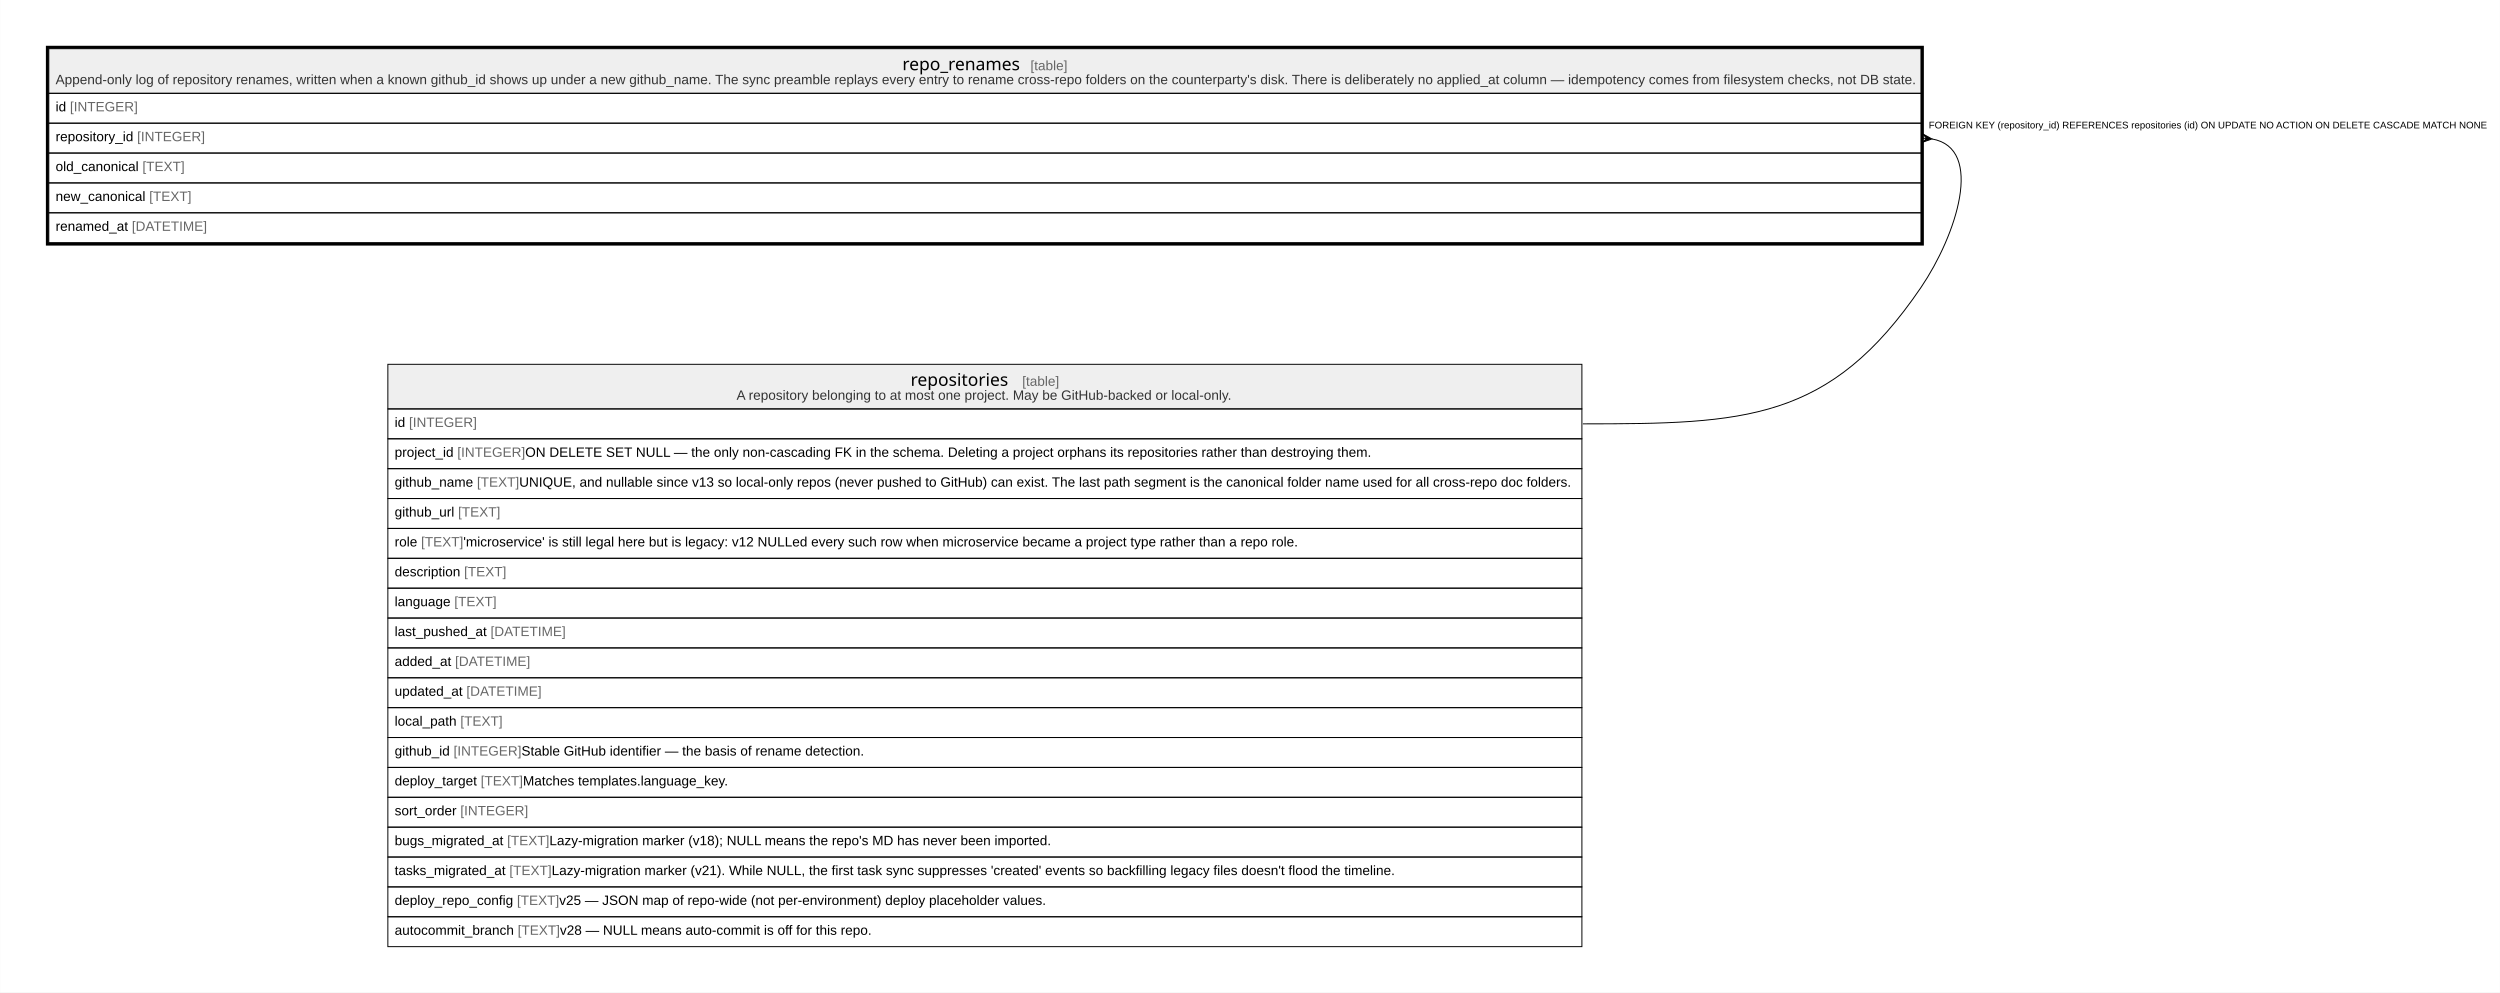
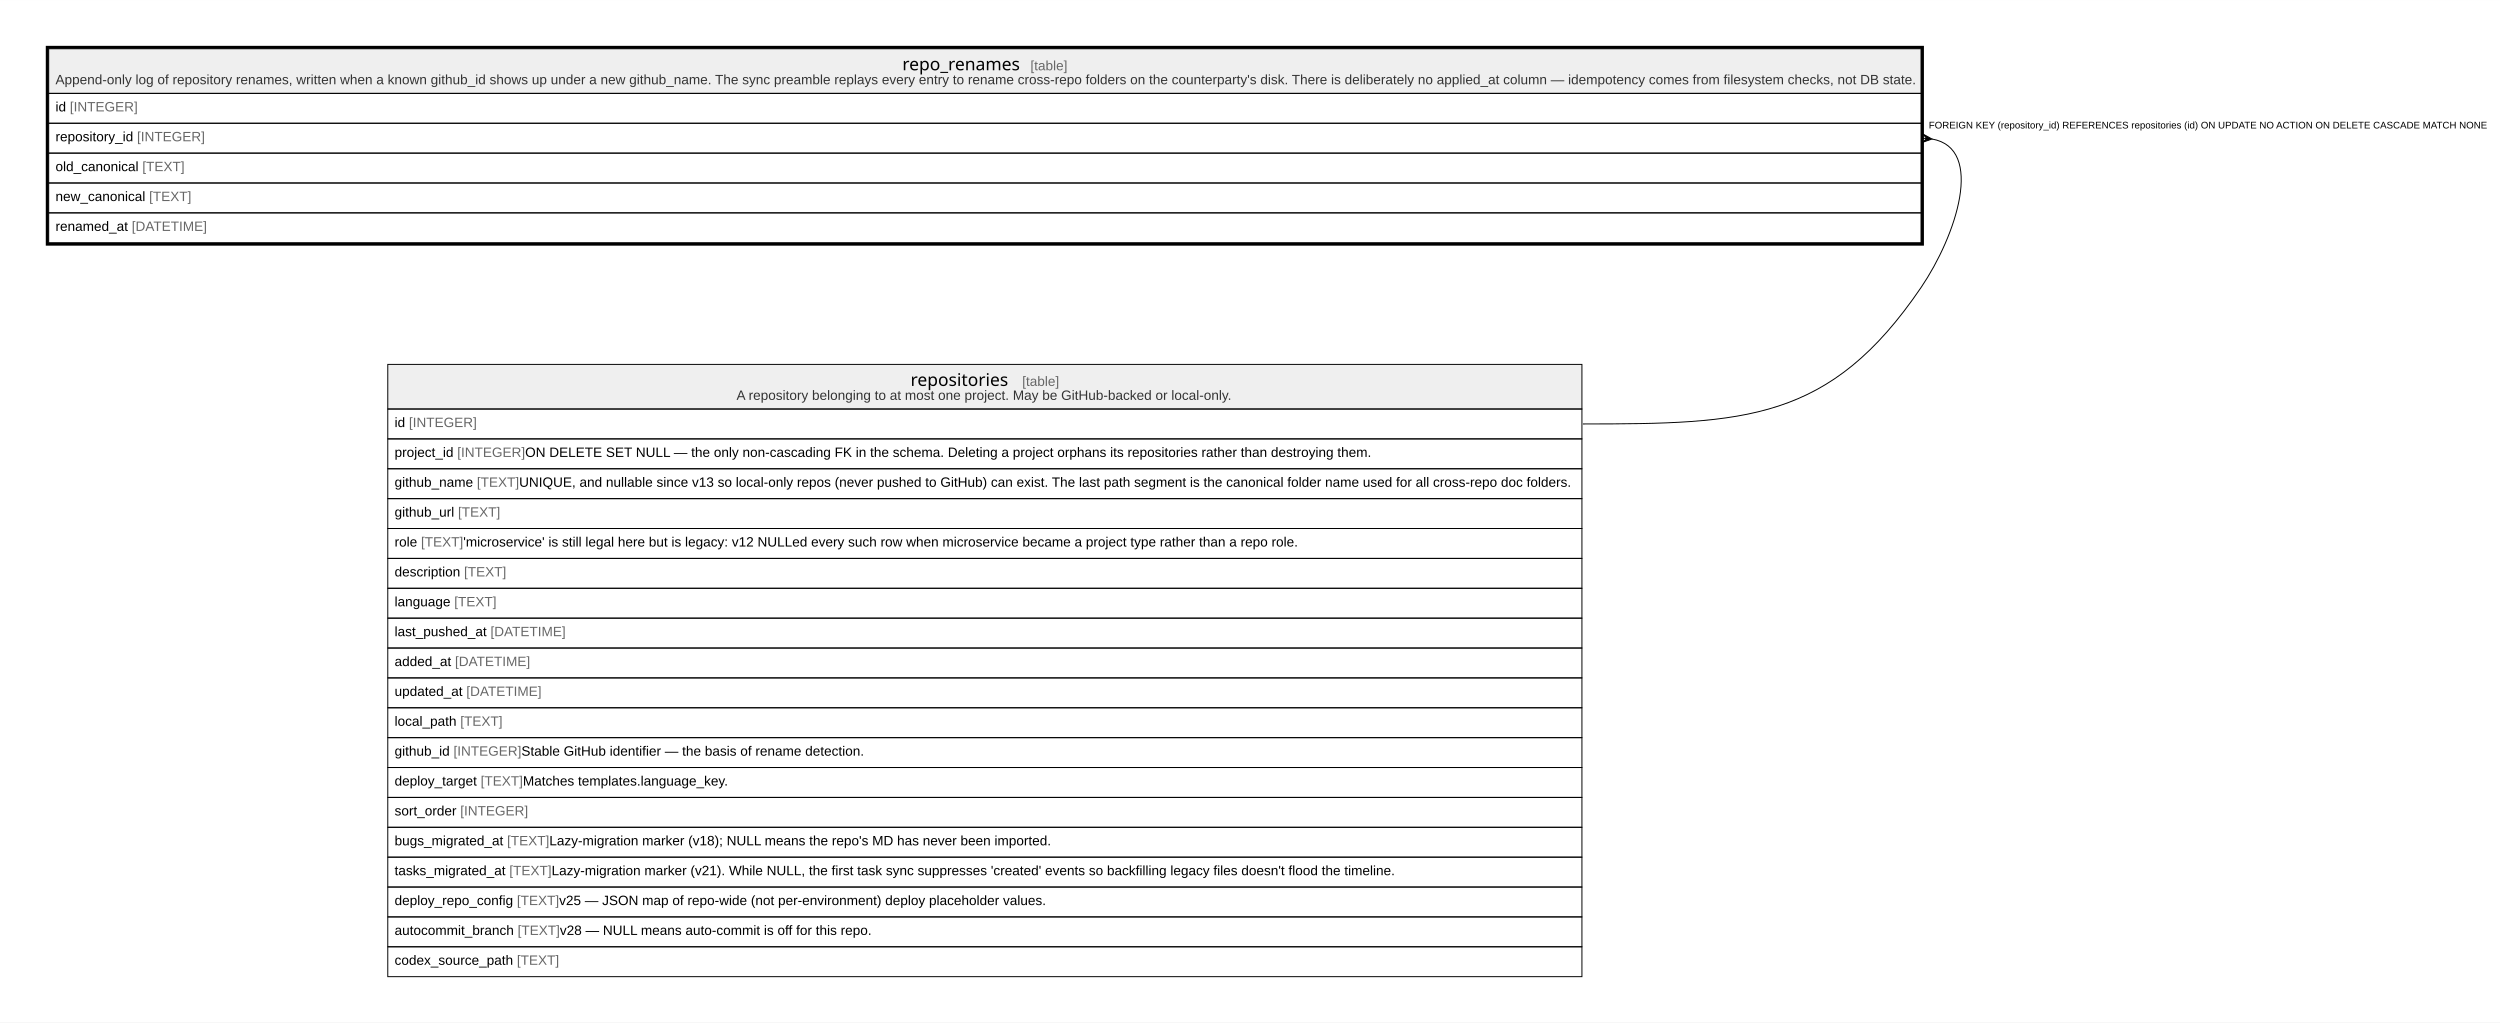
- <svg xmlns="http://www.w3.org/2000/svg" width="2577pt" height="1023pt" viewBox="0.00 0.00 2577.28 1023.20">
-   <g id="graph0" class="graph" transform="scale(1 1) rotate(0) translate(4 1019.2)">
-     <polygon fill="white" stroke="none" points="-4,4 -4,-1019.2 2573.28,-1019.2 2573.28,4 -4,4" />
+ <svg xmlns="http://www.w3.org/2000/svg" width="2577pt" height="1054pt" viewBox="0.00 0.00 2577.28 1054.00">
+   <g id="graph0" class="graph" transform="scale(1 1) rotate(0) translate(4 1050)">
+     <polygon fill="white" stroke="none" points="-4,4 -4,-1050 2573.28,-1050 2573.28,4 -4,4" />
    <g id="node1" class="node">
-       <polygon fill="#efefef" stroke="none" points="46.2,-923 46.2,-969 1976.4,-969 1976.4,-923 46.2,-923" />
-       <polygon fill="none" stroke="black" points="46.2,-923 46.2,-969 1976.4,-969 1976.4,-923 46.2,-923" />
-       <text text-anchor="start" x="926.2" y="-946.8" font-family="Arial Bold" font-size="18.00">repo_renames</text>
-       <text text-anchor="start" x="1027.15" y="-946.8" font-family="Arial" font-size="14.00">    </text>
-       <text text-anchor="start" x="1058.27" y="-946.8" font-family="Arial" font-size="14.00" fill="#666666">[table]</text>
-       <text text-anchor="start" x="53.2" y="-932.4" font-family="Arial" font-size="14.00" fill="#333333">Append-only log of repository renames, written when a known github_id shows up under a new github_name. The sync preamble replays every entry to rename cross-repo folders on the counterparty's disk. There is deliberately no applied_at column — idempotency comes from filesystem checks, not DB state.</text>
+       <polygon fill="#efefef" stroke="none" points="46.2,-953.8 46.2,-999.8 1976.4,-999.8 1976.4,-953.8 46.2,-953.8" />
+       <polygon fill="none" stroke="black" points="46.2,-953.8 46.2,-999.8 1976.4,-999.8 1976.4,-953.8 46.2,-953.8" />
+       <text text-anchor="start" x="926.2" y="-977.6" font-family="Arial Bold" font-size="18.00">repo_renames</text>
+       <text text-anchor="start" x="1027.15" y="-977.6" font-family="Arial" font-size="14.00">    </text>
+       <text text-anchor="start" x="1058.27" y="-977.6" font-family="Arial" font-size="14.00" fill="#666666">[table]</text>
+       <text text-anchor="start" x="53.2" y="-963.2" font-family="Arial" font-size="14.00" fill="#333333">Append-only log of repository renames, written when a known github_id shows up under a new github_name. The sync preamble replays every entry to rename cross-repo folders on the counterparty's disk. There is deliberately no applied_at column — idempotency comes from filesystem checks, not DB state.</text>
+       <polygon fill="none" stroke="black" points="46.2,-923 46.2,-953.8 1976.4,-953.8 1976.4,-923 46.2,-923" />
+       <text text-anchor="start" x="53.2" y="-935.2" font-family="Arial" font-size="14.00">id </text>
+       <text text-anchor="start" x="67.99" y="-935.2" font-family="Arial" font-size="14.00" fill="#666666">[INTEGER]</text>
      <polygon fill="none" stroke="black" points="46.2,-892.2 46.2,-923 1976.4,-923 1976.4,-892.2 46.2,-892.2" />
-       <text text-anchor="start" x="53.2" y="-904.4" font-family="Arial" font-size="14.00">id </text>
-       <text text-anchor="start" x="67.99" y="-904.4" font-family="Arial" font-size="14.00" fill="#666666">[INTEGER]</text>
+       <text text-anchor="start" x="53.2" y="-904.4" font-family="Arial" font-size="14.00">repository_id </text>
+       <text text-anchor="start" x="137.24" y="-904.4" font-family="Arial" font-size="14.00" fill="#666666">[INTEGER]</text>
      <polygon fill="none" stroke="black" points="46.2,-861.4 46.2,-892.2 1976.4,-892.2 1976.4,-861.4 46.2,-861.4" />
-       <text text-anchor="start" x="53.2" y="-873.6" font-family="Arial" font-size="14.00">repository_id </text>
-       <text text-anchor="start" x="137.24" y="-873.6" font-family="Arial" font-size="14.00" fill="#666666">[INTEGER]</text>
+       <text text-anchor="start" x="53.2" y="-873.6" font-family="Arial" font-size="14.00">old_canonical </text>
+       <text text-anchor="start" x="142.71" y="-873.6" font-family="Arial" font-size="14.00" fill="#666666">[TEXT]</text>
      <polygon fill="none" stroke="black" points="46.2,-830.6 46.2,-861.4 1976.4,-861.4 1976.4,-830.6 46.2,-830.6" />
-       <text text-anchor="start" x="53.2" y="-842.8" font-family="Arial" font-size="14.00">old_canonical </text>
-       <text text-anchor="start" x="142.71" y="-842.8" font-family="Arial" font-size="14.00" fill="#666666">[TEXT]</text>
+       <text text-anchor="start" x="53.2" y="-842.8" font-family="Arial" font-size="14.00">new_canonical </text>
+       <text text-anchor="start" x="149.71" y="-842.8" font-family="Arial" font-size="14.00" fill="#666666">[TEXT]</text>
      <polygon fill="none" stroke="black" points="46.2,-799.8 46.2,-830.6 1976.4,-830.6 1976.4,-799.8 46.2,-799.8" />
-       <text text-anchor="start" x="53.2" y="-812" font-family="Arial" font-size="14.00">new_canonical </text>
-       <text text-anchor="start" x="149.71" y="-812" font-family="Arial" font-size="14.00" fill="#666666">[TEXT]</text>
-       <polygon fill="none" stroke="black" points="46.2,-769 46.2,-799.8 1976.4,-799.8 1976.4,-769 46.2,-769" />
-       <text text-anchor="start" x="53.2" y="-781.2" font-family="Arial" font-size="14.00">renamed_at </text>
-       <text text-anchor="start" x="131.81" y="-781.2" font-family="Arial" font-size="14.00" fill="#666666">[DATETIME]</text>
-       <polygon fill="none" stroke="black" stroke-width="3" points="44.7,-767.5 44.7,-970.5 1977.9,-970.5 1977.9,-767.5 44.7,-767.5" />
+       <text text-anchor="start" x="53.2" y="-812" font-family="Arial" font-size="14.00">renamed_at </text>
+       <text text-anchor="start" x="131.81" y="-812" font-family="Arial" font-size="14.00" fill="#666666">[DATETIME]</text>
+       <polygon fill="none" stroke="black" stroke-width="3" points="44.7,-798.3 44.7,-1001.3 1977.9,-1001.3 1977.9,-798.3 44.7,-798.3" />
    </g>
    <g id="node2" class="node">
-       <polygon fill="#efefef" stroke="none" points="395.77,-597.6 395.77,-643.6 1626.83,-643.6 1626.83,-597.6 395.77,-597.6" />
-       <polygon fill="none" stroke="black" points="395.77,-597.6 395.77,-643.6 1626.83,-643.6 1626.83,-597.6 395.77,-597.6" />
-       <text text-anchor="start" x="934.68" y="-621.4" font-family="Arial Bold" font-size="18.00">repositories</text>
-       <text text-anchor="start" x="1018.66" y="-621.4" font-family="Arial" font-size="14.00">    </text>
-       <text text-anchor="start" x="1049.78" y="-621.4" font-family="Arial" font-size="14.00" fill="#666666">[table]</text>
-       <text text-anchor="start" x="755.28" y="-607" font-family="Arial" font-size="14.00" fill="#333333">A repository belonging to at most one project. May be GitHub-backed or local-only.</text>
+       <polygon fill="#efefef" stroke="none" points="395.77,-628.4 395.77,-674.4 1626.83,-674.4 1626.83,-628.4 395.77,-628.4" />
+       <polygon fill="none" stroke="black" points="395.77,-628.4 395.77,-674.4 1626.83,-674.4 1626.83,-628.4 395.77,-628.4" />
+       <text text-anchor="start" x="934.68" y="-652.2" font-family="Arial Bold" font-size="18.00">repositories</text>
+       <text text-anchor="start" x="1018.66" y="-652.2" font-family="Arial" font-size="14.00">    </text>
+       <text text-anchor="start" x="1049.78" y="-652.2" font-family="Arial" font-size="14.00" fill="#666666">[table]</text>
+       <text text-anchor="start" x="755.28" y="-637.8" font-family="Arial" font-size="14.00" fill="#333333">A repository belonging to at most one project. May be GitHub-backed or local-only.</text>
+       <polygon fill="none" stroke="black" points="395.77,-597.6 395.77,-628.4 1626.83,-628.4 1626.83,-597.6 395.77,-597.6" />
+       <text text-anchor="start" x="402.77" y="-609.8" font-family="Arial" font-size="14.00">id </text>
+       <text text-anchor="start" x="417.56" y="-609.8" font-family="Arial" font-size="14.00" fill="#666666">[INTEGER]</text>
      <polygon fill="none" stroke="black" points="395.77,-566.8 395.77,-597.6 1626.83,-597.6 1626.83,-566.8 395.77,-566.8" />
-       <text text-anchor="start" x="402.77" y="-579" font-family="Arial" font-size="14.00">id </text>
-       <text text-anchor="start" x="417.56" y="-579" font-family="Arial" font-size="14.00" fill="#666666">[INTEGER]</text>
+       <text text-anchor="start" x="402.77" y="-579" font-family="Arial" font-size="14.00">project_id </text>
+       <text text-anchor="start" x="467.36" y="-579" font-family="Arial" font-size="14.00" fill="#666666">[INTEGER]</text>
+       <text text-anchor="start" x="537.37" y="-579" font-family="Arial" font-size="14.00"> ON DELETE SET NULL — the only non-cascading FK in the schema. Deleting a project orphans its repositories rather than destroying them.</text>
      <polygon fill="none" stroke="black" points="395.77,-536 395.77,-566.8 1626.83,-566.8 1626.83,-536 395.77,-536" />
-       <text text-anchor="start" x="402.77" y="-548.2" font-family="Arial" font-size="14.00">project_id </text>
-       <text text-anchor="start" x="467.36" y="-548.2" font-family="Arial" font-size="14.00" fill="#666666">[INTEGER]</text>
-       <text text-anchor="start" x="537.37" y="-548.2" font-family="Arial" font-size="14.00"> ON DELETE SET NULL — the only non-cascading FK in the schema. Deleting a project orphans its repositories rather than destroying them.</text>
+       <text text-anchor="start" x="402.77" y="-548.2" font-family="Arial" font-size="14.00">github_name </text>
+       <text text-anchor="start" x="487.61" y="-548.2" font-family="Arial" font-size="14.00" fill="#666666">[TEXT]</text>
+       <text text-anchor="start" x="531.17" y="-548.2" font-family="Arial" font-size="14.00"> UNIQUE, and nullable since v13 so local-only repos (never pushed to GitHub) can exist. The last path segment is the canonical folder name used for all cross-repo doc folders.</text>
      <polygon fill="none" stroke="black" points="395.77,-505.2 395.77,-536 1626.83,-536 1626.83,-505.2 395.77,-505.2" />
-       <text text-anchor="start" x="402.77" y="-517.4" font-family="Arial" font-size="14.00">github_name </text>
-       <text text-anchor="start" x="487.61" y="-517.4" font-family="Arial" font-size="14.00" fill="#666666">[TEXT]</text>
-       <text text-anchor="start" x="531.17" y="-517.4" font-family="Arial" font-size="14.00"> UNIQUE, and nullable since v13 so local-only repos (never pushed to GitHub) can exist. The last path segment is the canonical folder name used for all cross-repo doc folders.</text>
+       <text text-anchor="start" x="402.77" y="-517.4" font-family="Arial" font-size="14.00">github_url </text>
+       <text text-anchor="start" x="468.15" y="-517.4" font-family="Arial" font-size="14.00" fill="#666666">[TEXT]</text>
      <polygon fill="none" stroke="black" points="395.77,-474.4 395.77,-505.2 1626.83,-505.2 1626.83,-474.4 395.77,-474.4" />
-       <text text-anchor="start" x="402.77" y="-486.6" font-family="Arial" font-size="14.00">github_url </text>
-       <text text-anchor="start" x="468.15" y="-486.6" font-family="Arial" font-size="14.00" fill="#666666">[TEXT]</text>
+       <text text-anchor="start" x="402.77" y="-486.6" font-family="Arial" font-size="14.00">role </text>
+       <text text-anchor="start" x="430" y="-486.6" font-family="Arial" font-size="14.00" fill="#666666">[TEXT]</text>
+       <text text-anchor="start" x="473.56" y="-486.6" font-family="Arial" font-size="14.00"> 'microservice' is still legal here but is legacy: v12 NULLed every such row when microservice became a project type rather than a repo role.</text>
      <polygon fill="none" stroke="black" points="395.77,-443.6 395.77,-474.4 1626.83,-474.4 1626.83,-443.6 395.77,-443.6" />
-       <text text-anchor="start" x="402.77" y="-455.8" font-family="Arial" font-size="14.00">role </text>
-       <text text-anchor="start" x="430" y="-455.8" font-family="Arial" font-size="14.00" fill="#666666">[TEXT]</text>
-       <text text-anchor="start" x="473.56" y="-455.8" font-family="Arial" font-size="14.00"> 'microservice' is still legal here but is legacy: v12 NULLed every such row when microservice became a project type rather than a repo role.</text>
+       <text text-anchor="start" x="402.77" y="-455.8" font-family="Arial" font-size="14.00">description </text>
+       <text text-anchor="start" x="474.36" y="-455.8" font-family="Arial" font-size="14.00" fill="#666666">[TEXT]</text>
      <polygon fill="none" stroke="black" points="395.77,-412.8 395.77,-443.6 1626.83,-443.6 1626.83,-412.8 395.77,-412.8" />
-       <text text-anchor="start" x="402.77" y="-425" font-family="Arial" font-size="14.00">description </text>
-       <text text-anchor="start" x="474.36" y="-425" font-family="Arial" font-size="14.00" fill="#666666">[TEXT]</text>
+       <text text-anchor="start" x="402.77" y="-425" font-family="Arial" font-size="14.00">language </text>
+       <text text-anchor="start" x="464.27" y="-425" font-family="Arial" font-size="14.00" fill="#666666">[TEXT]</text>
      <polygon fill="none" stroke="black" points="395.77,-382 395.77,-412.8 1626.83,-412.8 1626.83,-382 395.77,-382" />
-       <text text-anchor="start" x="402.77" y="-394.2" font-family="Arial" font-size="14.00">language </text>
-       <text text-anchor="start" x="464.27" y="-394.2" font-family="Arial" font-size="14.00" fill="#666666">[TEXT]</text>
+       <text text-anchor="start" x="402.77" y="-394.2" font-family="Arial" font-size="14.00">last_pushed_at </text>
+       <text text-anchor="start" x="501.62" y="-394.2" font-family="Arial" font-size="14.00" fill="#666666">[DATETIME]</text>
      <polygon fill="none" stroke="black" points="395.77,-351.2 395.77,-382 1626.83,-382 1626.83,-351.2 395.77,-351.2" />
-       <text text-anchor="start" x="402.77" y="-363.4" font-family="Arial" font-size="14.00">last_pushed_at </text>
-       <text text-anchor="start" x="501.62" y="-363.4" font-family="Arial" font-size="14.00" fill="#666666">[DATETIME]</text>
+       <text text-anchor="start" x="402.77" y="-363.4" font-family="Arial" font-size="14.00">added_at </text>
+       <text text-anchor="start" x="465.05" y="-363.4" font-family="Arial" font-size="14.00" fill="#666666">[DATETIME]</text>
      <polygon fill="none" stroke="black" points="395.77,-320.4 395.77,-351.2 1626.83,-351.2 1626.83,-320.4 395.77,-320.4" />
-       <text text-anchor="start" x="402.77" y="-332.6" font-family="Arial" font-size="14.00">added_at </text>
-       <text text-anchor="start" x="465.05" y="-332.6" font-family="Arial" font-size="14.00" fill="#666666">[DATETIME]</text>
+       <text text-anchor="start" x="402.77" y="-332.6" font-family="Arial" font-size="14.00">updated_at </text>
+       <text text-anchor="start" x="476.73" y="-332.6" font-family="Arial" font-size="14.00" fill="#666666">[DATETIME]</text>
      <polygon fill="none" stroke="black" points="395.77,-289.6 395.77,-320.4 1626.83,-320.4 1626.83,-289.6 395.77,-289.6" />
-       <text text-anchor="start" x="402.77" y="-301.8" font-family="Arial" font-size="14.00">updated_at </text>
-       <text text-anchor="start" x="476.73" y="-301.8" font-family="Arial" font-size="14.00" fill="#666666">[DATETIME]</text>
+       <text text-anchor="start" x="402.77" y="-301.8" font-family="Arial" font-size="14.00">local_path </text>
+       <text text-anchor="start" x="470.49" y="-301.8" font-family="Arial" font-size="14.00" fill="#666666">[TEXT]</text>
      <polygon fill="none" stroke="black" points="395.77,-258.8 395.77,-289.6 1626.83,-289.6 1626.83,-258.8 395.77,-258.8" />
-       <text text-anchor="start" x="402.77" y="-271" font-family="Arial" font-size="14.00">local_path </text>
-       <text text-anchor="start" x="470.49" y="-271" font-family="Arial" font-size="14.00" fill="#666666">[TEXT]</text>
+       <text text-anchor="start" x="402.77" y="-271" font-family="Arial" font-size="14.00">github_id </text>
+       <text text-anchor="start" x="463.49" y="-271" font-family="Arial" font-size="14.00" fill="#666666">[INTEGER]</text>
+       <text text-anchor="start" x="533.49" y="-271" font-family="Arial" font-size="14.00"> Stable GitHub identifier — the basis of rename detection.</text>
      <polygon fill="none" stroke="black" points="395.77,-228 395.77,-258.8 1626.83,-258.8 1626.83,-228 395.77,-228" />
-       <text text-anchor="start" x="402.77" y="-240.2" font-family="Arial" font-size="14.00">github_id </text>
-       <text text-anchor="start" x="463.49" y="-240.2" font-family="Arial" font-size="14.00" fill="#666666">[INTEGER]</text>
-       <text text-anchor="start" x="533.49" y="-240.2" font-family="Arial" font-size="14.00"> Stable GitHub identifier — the basis of rename detection.</text>
+       <text text-anchor="start" x="402.77" y="-240.2" font-family="Arial" font-size="14.00">deploy_target </text>
+       <text text-anchor="start" x="491.5" y="-240.2" font-family="Arial" font-size="14.00" fill="#666666">[TEXT]</text>
+       <text text-anchor="start" x="535.06" y="-240.2" font-family="Arial" font-size="14.00"> Matches templates.language_key.</text>
      <polygon fill="none" stroke="black" points="395.77,-197.2 395.77,-228 1626.83,-228 1626.83,-197.2 395.77,-197.2" />
-       <text text-anchor="start" x="402.77" y="-209.4" font-family="Arial" font-size="14.00">deploy_target </text>
-       <text text-anchor="start" x="491.5" y="-209.4" font-family="Arial" font-size="14.00" fill="#666666">[TEXT]</text>
-       <text text-anchor="start" x="535.06" y="-209.4" font-family="Arial" font-size="14.00"> Matches templates.language_key.</text>
+       <text text-anchor="start" x="402.77" y="-209.4" font-family="Arial" font-size="14.00">sort_order </text>
+       <text text-anchor="start" x="470.47" y="-209.4" font-family="Arial" font-size="14.00" fill="#666666">[INTEGER]</text>
      <polygon fill="none" stroke="black" points="395.77,-166.4 395.77,-197.2 1626.83,-197.2 1626.83,-166.4 395.77,-166.4" />
-       <text text-anchor="start" x="402.77" y="-178.6" font-family="Arial" font-size="14.00">sort_order </text>
-       <text text-anchor="start" x="470.47" y="-178.6" font-family="Arial" font-size="14.00" fill="#666666">[INTEGER]</text>
+       <text text-anchor="start" x="402.77" y="-178.6" font-family="Arial" font-size="14.00">bugs_migrated_at </text>
+       <text text-anchor="start" x="518.73" y="-178.6" font-family="Arial" font-size="14.00" fill="#666666">[TEXT]</text>
+       <text text-anchor="start" x="562.29" y="-178.6" font-family="Arial" font-size="14.00"> Lazy-migration marker (v18); NULL means the repo's MD has never been imported.</text>
      <polygon fill="none" stroke="black" points="395.77,-135.6 395.77,-166.4 1626.83,-166.4 1626.83,-135.6 395.77,-135.6" />
-       <text text-anchor="start" x="402.77" y="-147.8" font-family="Arial" font-size="14.00">bugs_migrated_at </text>
-       <text text-anchor="start" x="518.73" y="-147.8" font-family="Arial" font-size="14.00" fill="#666666">[TEXT]</text>
-       <text text-anchor="start" x="562.29" y="-147.8" font-family="Arial" font-size="14.00"> Lazy-migration marker (v18); NULL means the repo's MD has never been imported.</text>
+       <text text-anchor="start" x="402.77" y="-147.8" font-family="Arial" font-size="14.00">tasks_migrated_at </text>
+       <text text-anchor="start" x="521.05" y="-147.8" font-family="Arial" font-size="14.00" fill="#666666">[TEXT]</text>
+       <text text-anchor="start" x="564.61" y="-147.8" font-family="Arial" font-size="14.00"> Lazy-migration marker (v21). While NULL, the first task sync suppresses 'created' events so backfilling legacy files doesn't flood the timeline.</text>
      <polygon fill="none" stroke="black" points="395.77,-104.8 395.77,-135.6 1626.83,-135.6 1626.83,-104.8 395.77,-104.8" />
-       <text text-anchor="start" x="402.77" y="-117" font-family="Arial" font-size="14.00">tasks_migrated_at </text>
-       <text text-anchor="start" x="521.05" y="-117" font-family="Arial" font-size="14.00" fill="#666666">[TEXT]</text>
-       <text text-anchor="start" x="564.61" y="-117" font-family="Arial" font-size="14.00"> Lazy-migration marker (v21). While NULL, the first task sync suppresses 'created' events so backfilling legacy files doesn't flood the timeline.</text>
+       <text text-anchor="start" x="402.77" y="-117" font-family="Arial" font-size="14.00">deploy_repo_config </text>
+       <text text-anchor="start" x="528.87" y="-117" font-family="Arial" font-size="14.00" fill="#666666">[TEXT]</text>
+       <text text-anchor="start" x="572.42" y="-117" font-family="Arial" font-size="14.00"> v25 — JSON map of repo-wide (not per-environment) deploy placeholder values.</text>
      <polygon fill="none" stroke="black" points="395.77,-74 395.77,-104.8 1626.83,-104.8 1626.83,-74 395.77,-74" />
-       <text text-anchor="start" x="402.77" y="-86.2" font-family="Arial" font-size="14.00">deploy_repo_config </text>
-       <text text-anchor="start" x="528.87" y="-86.2" font-family="Arial" font-size="14.00" fill="#666666">[TEXT]</text>
-       <text text-anchor="start" x="572.42" y="-86.2" font-family="Arial" font-size="14.00"> v25 — JSON map of repo-wide (not per-environment) deploy placeholder values.</text>
+       <text text-anchor="start" x="402.77" y="-86.2" font-family="Arial" font-size="14.00">autocommit_branch </text>
+       <text text-anchor="start" x="529.61" y="-86.2" font-family="Arial" font-size="14.00" fill="#666666">[TEXT]</text>
+       <text text-anchor="start" x="573.17" y="-86.2" font-family="Arial" font-size="14.00"> v28 — NULL means auto-commit is off for this repo.</text>
      <polygon fill="none" stroke="black" points="395.77,-43.2 395.77,-74 1626.83,-74 1626.83,-43.2 395.77,-43.2" />
-       <text text-anchor="start" x="402.77" y="-55.4" font-family="Arial" font-size="14.00">autocommit_branch </text>
-       <text text-anchor="start" x="529.61" y="-55.4" font-family="Arial" font-size="14.00" fill="#666666">[TEXT]</text>
-       <text text-anchor="start" x="573.17" y="-55.4" font-family="Arial" font-size="14.00"> v28 — NULL means auto-commit is off for this repo.</text>
+       <text text-anchor="start" x="402.77" y="-55.4" font-family="Arial" font-size="14.00">codex_source_path </text>
+       <text text-anchor="start" x="528.86" y="-55.4" font-family="Arial" font-size="14.00" fill="#666666">[TEXT]</text>
    </g>
    <g id="edge1" class="edge">
-       <path fill="none" stroke="black" d="M1987.75,-875.95C2042.44,-866.27 2012.77,-776.31 1976.4,-722.8 1882.5,-584.64 1794.88,-582.2 1627.83,-582.2" />
-       <polygon fill="black" stroke="black" points="1987.7,-875.95 1977.37,-872.29 1982.39,-876.39 1978.07,-876.75 1978.07,-876.75 1978.07,-876.75 1982.39,-876.39 1978.1,-881.26 1987.7,-875.95" />
-       <text text-anchor="start" x="1984.4" y="-886.8" font-family="Arial" font-size="10.00">FOREIGN KEY (repository_id) REFERENCES repositories (id) ON UPDATE NO ACTION ON DELETE CASCADE MATCH NONE</text>
+       <path fill="none" stroke="black" d="M1987.75,-906.75C2042.44,-897.07 2012.77,-807.11 1976.4,-753.6 1882.5,-615.44 1794.88,-613 1627.83,-613" />
+       <polygon fill="black" stroke="black" points="1987.7,-906.75 1977.37,-903.09 1982.39,-907.19 1978.07,-907.55 1978.07,-907.55 1978.07,-907.55 1982.39,-907.19 1978.1,-912.06 1987.7,-906.75" />
+       <text text-anchor="start" x="1984.4" y="-917.6" font-family="Arial" font-size="10.00">FOREIGN KEY (repository_id) REFERENCES repositories (id) ON UPDATE NO ACTION ON DELETE CASCADE MATCH NONE</text>
    </g>
  </g>
</svg>
